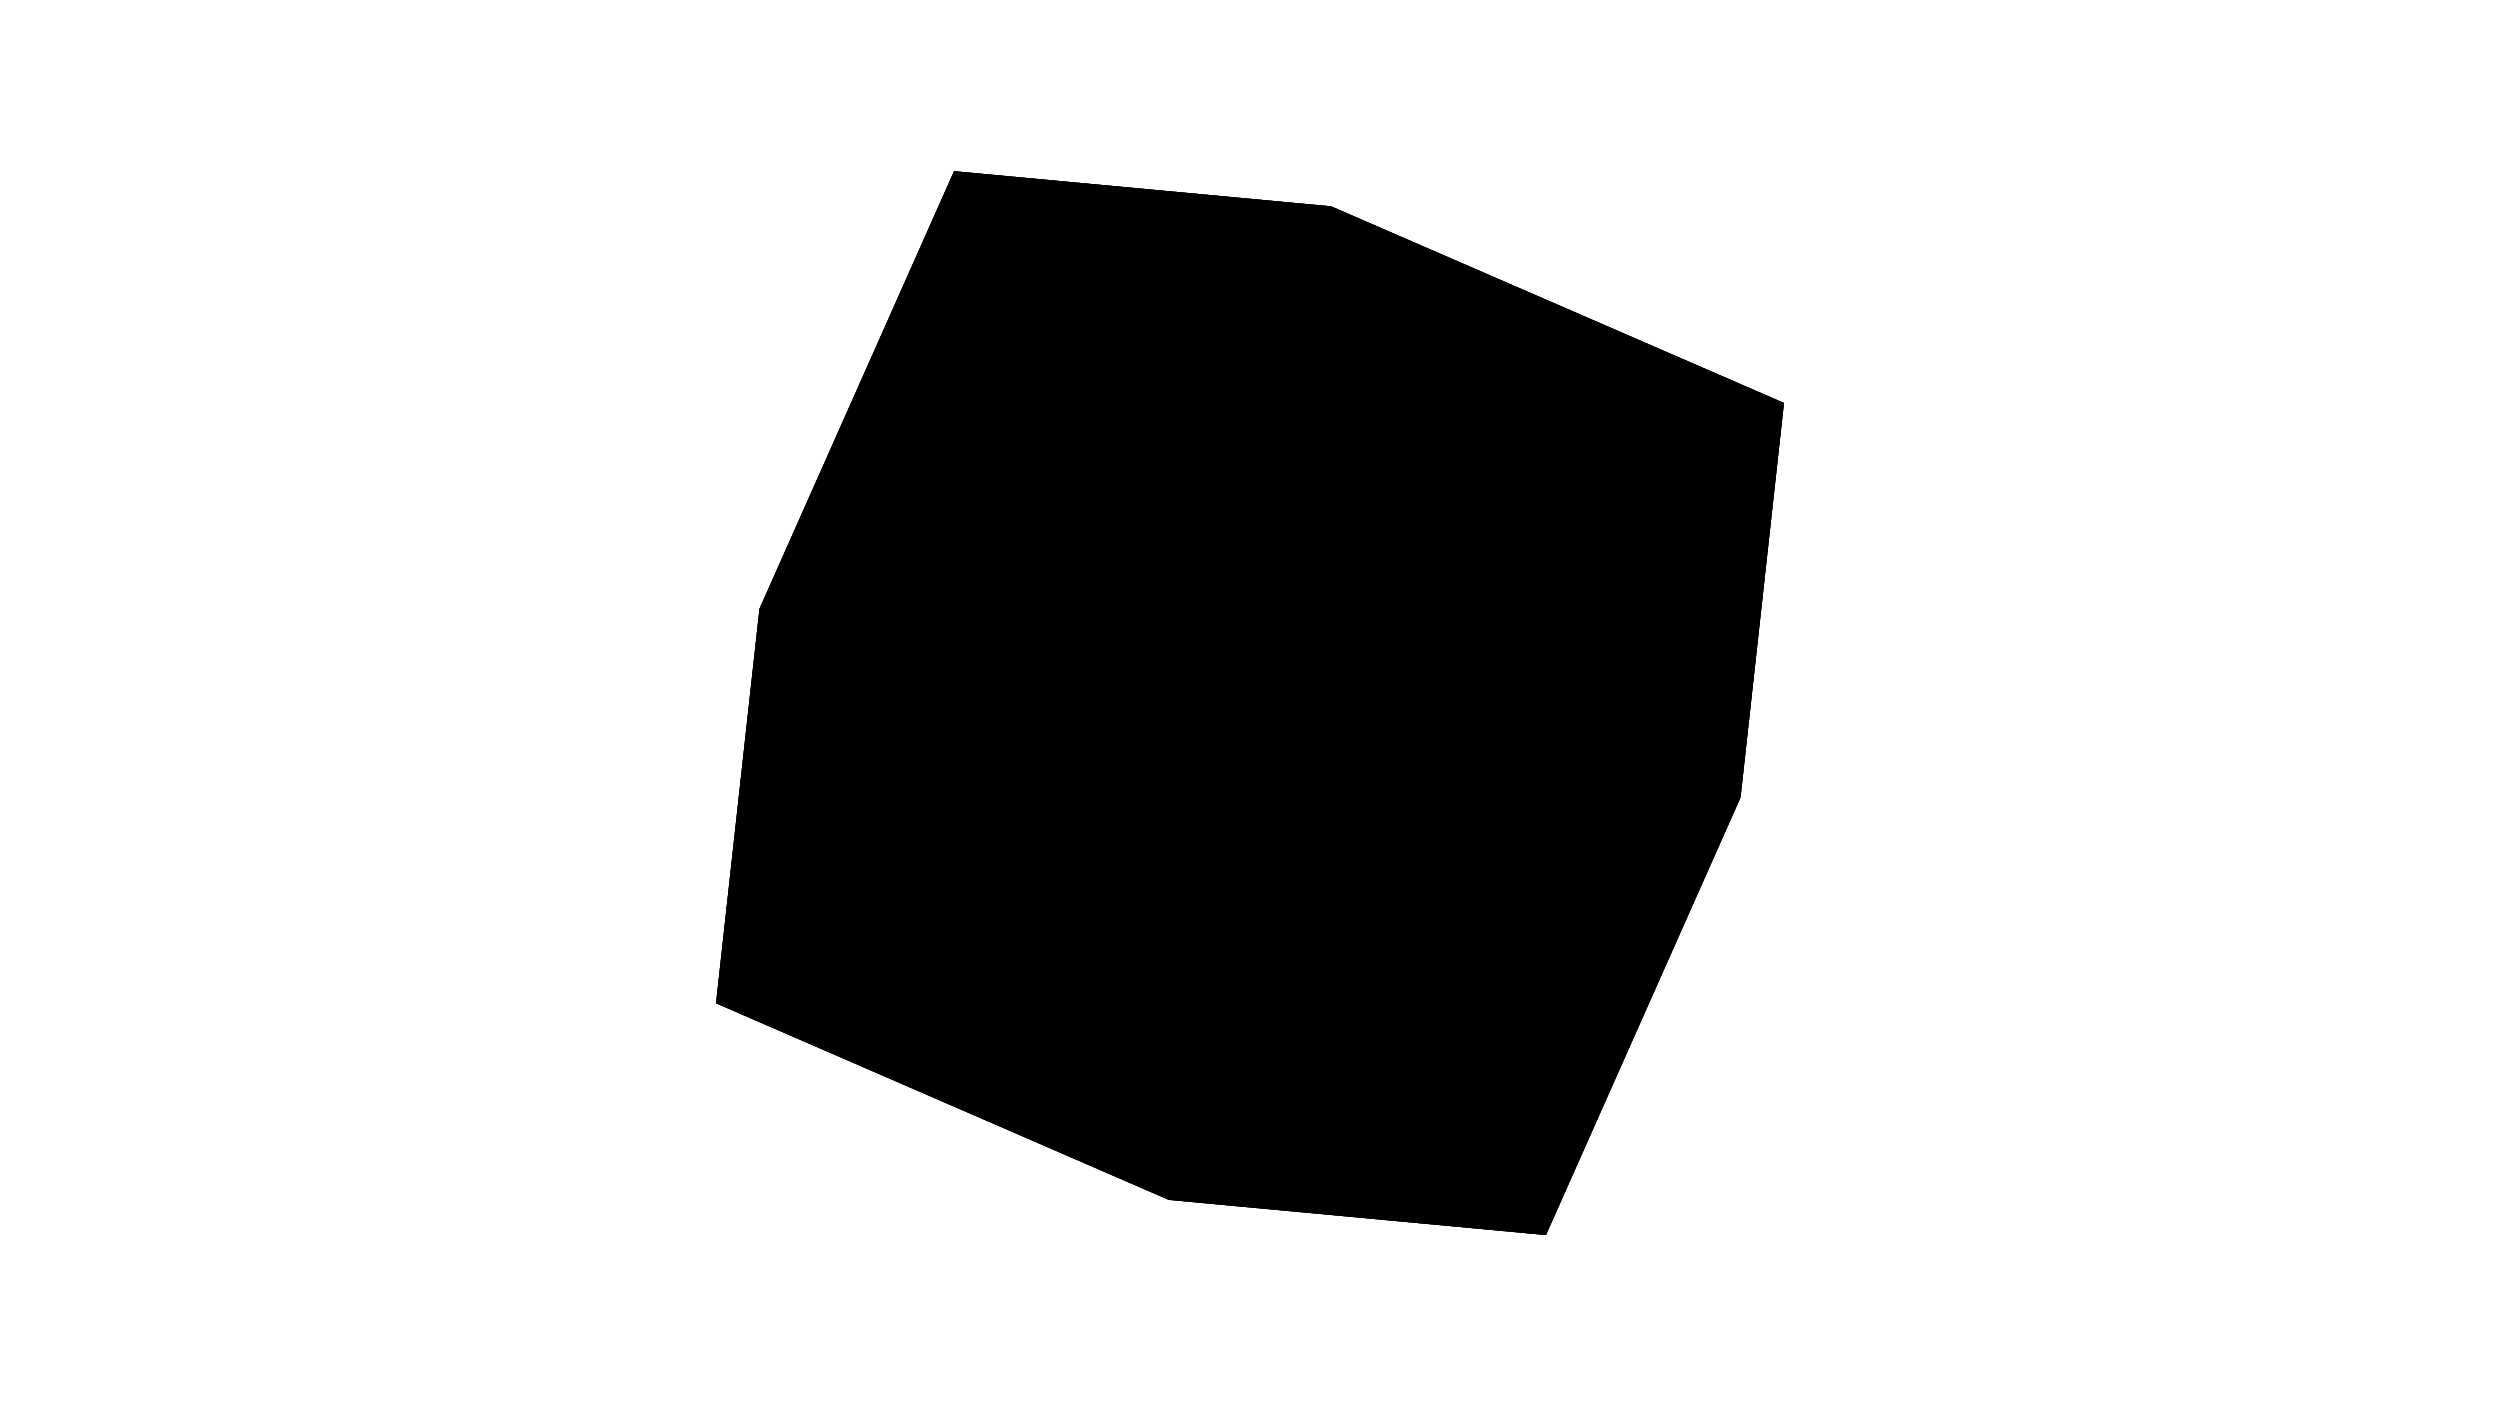
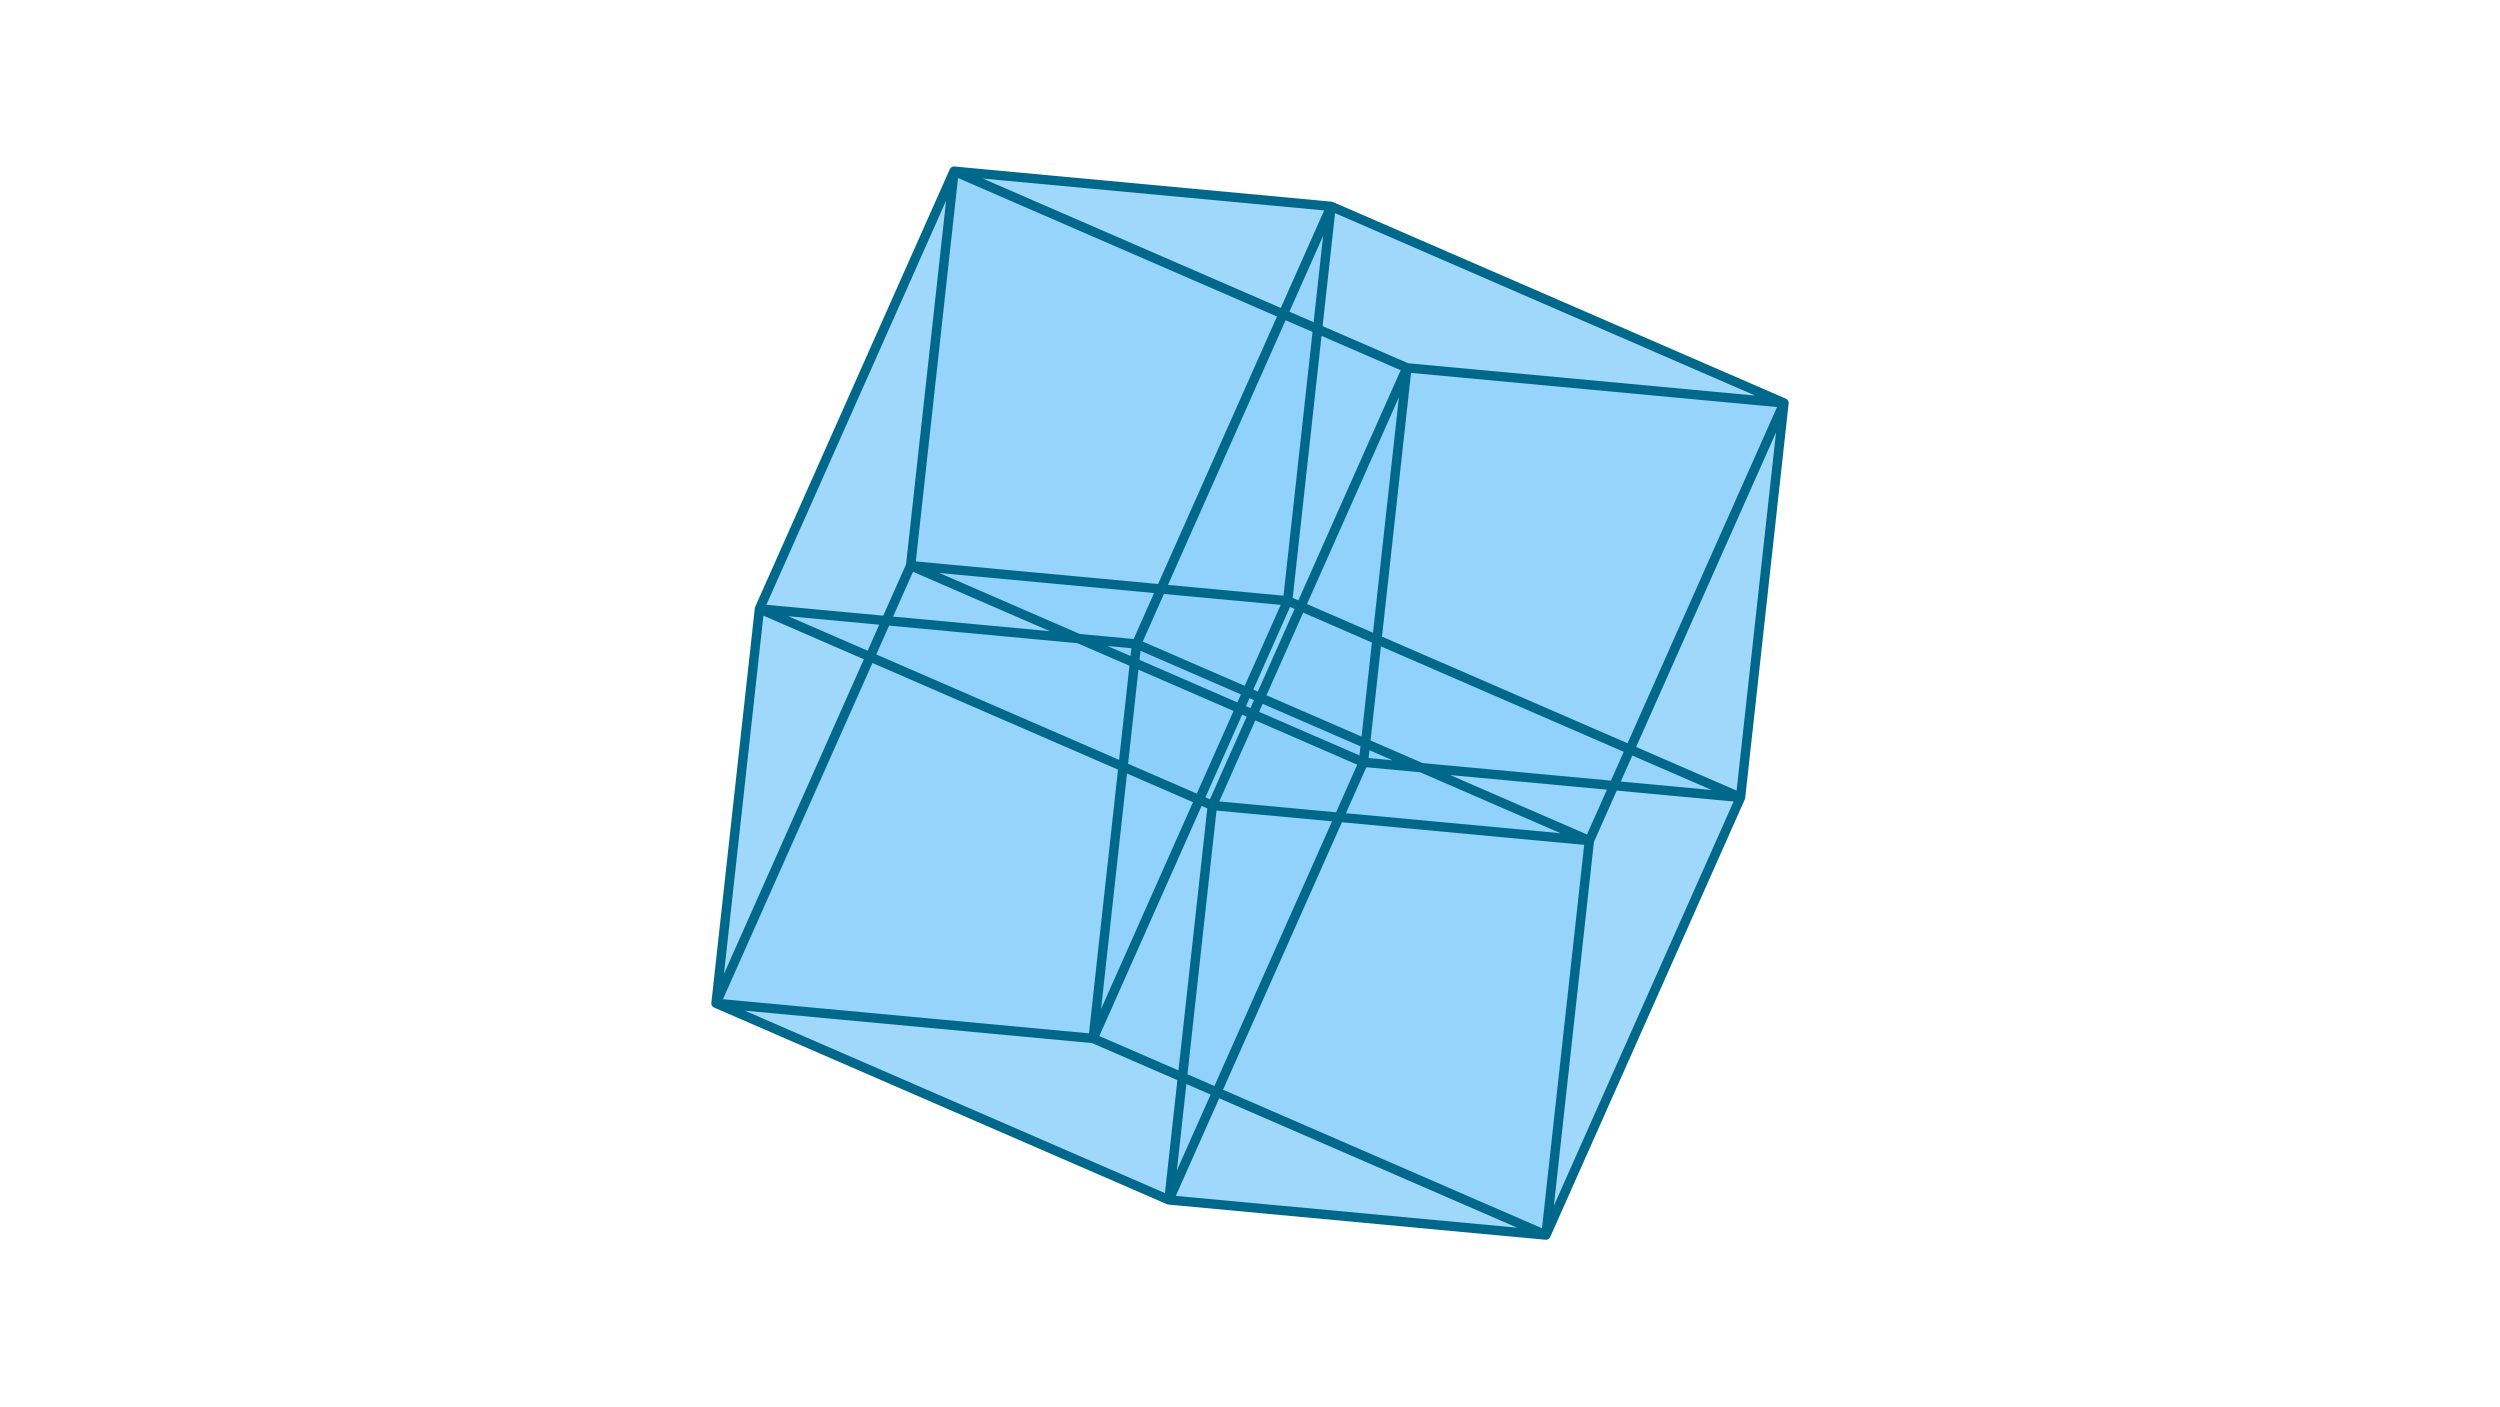
- <svg xmlns="http://www.w3.org/2000/svg" viewBox="0 0 320 180" data-period="24.8" data-player="hypercube" focusable="false">
+ <svg xmlns="http://www.w3.org/2000/svg" viewBox="0 0 320 180" data-period="24.8" data-player="hypercube" data-player-box="74 4 172" focusable="false">
  <style>
- [data-art="hypercube"] .faces { fill: #87CEFA; fill-opacity: 0.408; }
- [data-art="hypercube"] .edges { fill: none; stroke: #00688B; stroke-width: 1.2; stroke-linecap: round; stroke-linejoin: round; }
- :root[data-theme="dark"] [data-art="hypercube"] .edges { stroke: #1f7fa8; }
+ :root[data-theme="dark"] [data-art="hypercube"] .hc-edges { stroke: #1f7fa8; }
</style>
-   <g class="faces">
-     <path d="M164.82 76.9L139.92 132.92L145.48 82.43L170.38 26.41Z" />
-     <path d="M222.79 102.07L164.82 76.9L139.92 132.92L197.88 158.09Z" />
-     <path d="M197.88 158.09L139.92 132.92L145.48 82.43L203.44 107.6Z" />
-     <path d="M116.56 72.4L91.65 128.42L139.92 132.92L164.82 76.9Z" />
-     <path d="M222.79 102.07L164.82 76.9L170.38 26.41L228.35 51.58Z" />
-     <path d="M91.65 128.42L97.21 77.93L145.48 82.43L139.92 132.92Z" />
-     <path d="M228.35 51.58L170.38 26.41L145.48 82.43L203.44 107.6Z" />
-     <path d="M116.56 72.4L122.12 21.91L170.38 26.41L164.82 76.9Z" />
-     <path d="M122.12 21.91L97.21 77.93L145.48 82.43L170.38 26.41Z" />
-     <path d="M149.62 153.59L91.65 128.42L139.92 132.92L197.88 158.09Z" />
-     <path d="M222.79 102.07L197.88 158.09L203.44 107.6L228.35 51.58Z" />
-     <path d="M174.52 97.57L116.56 72.4L164.82 76.9L222.79 102.07Z" />
-     <path d="M155.18 103.1L97.21 77.93L145.48 82.43L203.44 107.6Z" />
-     <path d="M116.56 72.4L91.65 128.42L97.21 77.93L122.12 21.91Z" />
-     <path d="M180.08 47.08L122.12 21.91L170.38 26.41L228.35 51.58Z" />
-     <path d="M174.52 97.57L149.62 153.59L197.88 158.09L222.79 102.07Z" />
-     <path d="M149.62 153.59L155.18 103.1L203.44 107.6L197.88 158.09Z" />
-     <path d="M174.52 97.57L116.56 72.4L91.65 128.42L149.62 153.59Z" />
-     <path d="M174.52 97.57L180.08 47.08L228.35 51.58L222.79 102.07Z" />
-     <path d="M149.62 153.59L91.65 128.42L97.21 77.93L155.18 103.1Z" />
-     <path d="M180.08 47.08L155.18 103.1L203.44 107.6L228.35 51.58Z" />
-     <path d="M174.52 97.57L116.56 72.4L122.12 21.91L180.08 47.08Z" />
-     <path d="M180.08 47.08L122.12 21.91L97.21 77.93L155.18 103.1Z" />
-     <path d="M174.52 97.57L149.62 153.59L155.18 103.1L180.08 47.08Z" />
+   <g class="player-still">
+     <g class="hc-faces" fill="#87CEFA" fill-opacity="0.408">
+       <path d="M164.82 76.9L139.92 132.92L145.48 82.43L170.38 26.41Z" />
+       <path d="M222.79 102.07L164.82 76.9L139.92 132.92L197.88 158.09Z" />
+       <path d="M197.88 158.09L139.92 132.92L145.48 82.43L203.44 107.6Z" />
+       <path d="M116.56 72.4L91.65 128.42L139.92 132.92L164.82 76.9Z" />
+       <path d="M222.79 102.07L164.82 76.9L170.38 26.41L228.35 51.58Z" />
+       <path d="M91.65 128.42L97.21 77.93L145.48 82.43L139.92 132.92Z" />
+       <path d="M228.35 51.58L170.38 26.41L145.48 82.43L203.44 107.6Z" />
+       <path d="M116.56 72.4L122.12 21.91L170.38 26.41L164.82 76.9Z" />
+       <path d="M122.12 21.91L97.21 77.93L145.48 82.43L170.38 26.41Z" />
+       <path d="M149.62 153.59L91.65 128.42L139.92 132.92L197.88 158.09Z" />
+       <path d="M222.79 102.07L197.88 158.09L203.44 107.6L228.35 51.58Z" />
+       <path d="M174.52 97.57L116.56 72.4L164.82 76.9L222.79 102.07Z" />
+       <path d="M155.18 103.1L97.21 77.93L145.48 82.43L203.44 107.6Z" />
+       <path d="M116.56 72.4L91.65 128.42L97.21 77.93L122.12 21.91Z" />
+       <path d="M180.08 47.08L122.12 21.91L170.38 26.41L228.35 51.58Z" />
+       <path d="M174.52 97.57L149.62 153.59L197.88 158.09L222.79 102.07Z" />
+       <path d="M149.62 153.59L155.18 103.1L203.44 107.6L197.88 158.09Z" />
+       <path d="M174.52 97.57L116.56 72.4L91.65 128.42L149.62 153.59Z" />
+       <path d="M174.52 97.57L180.08 47.08L228.35 51.58L222.79 102.07Z" />
+       <path d="M149.62 153.59L91.65 128.42L97.21 77.93L155.18 103.1Z" />
+       <path d="M180.08 47.08L155.18 103.1L203.44 107.6L228.35 51.58Z" />
+       <path d="M174.52 97.57L116.56 72.4L122.12 21.91L180.08 47.08Z" />
+       <path d="M180.08 47.08L122.12 21.91L97.21 77.93L155.18 103.1Z" />
+       <path d="M174.52 97.57L149.62 153.59L155.18 103.1L180.08 47.08Z" />
+     </g>
+     <path class="hc-edges" d="M174.52 97.57L222.79 102.07M116.56 72.4L164.82 76.9M149.62 153.59L197.88 158.09M91.65 128.42L139.92 132.92M180.08 47.08L228.35 51.58M122.12 21.91L170.38 26.41M155.18 103.1L203.44 107.6M97.21 77.93L145.48 82.43M174.52 97.57L180.08 47.08M116.56 72.4L122.12 21.91M149.62 153.59L155.18 103.1M91.65 128.42L97.21 77.93M222.79 102.07L228.35 51.58M164.82 76.9L170.38 26.41M197.88 158.09L203.44 107.6M139.92 132.92L145.48 82.43M174.52 97.57L149.62 153.59M116.56 72.4L91.65 128.42M180.08 47.08L155.18 103.1M122.12 21.91L97.21 77.93M222.79 102.07L197.88 158.09M164.82 76.9L139.92 132.92M228.35 51.58L203.44 107.6M170.38 26.41L145.48 82.43M174.52 97.57L116.56 72.4M149.62 153.59L91.65 128.42M180.08 47.08L122.12 21.91M155.18 103.1L97.21 77.93M222.79 102.07L164.82 76.9M197.88 158.09L139.92 132.92M228.35 51.58L170.38 26.41M203.44 107.6L145.48 82.43" fill="none" stroke="#00688B" stroke-width="1.2" stroke-linecap="round" stroke-linejoin="round" />
  </g>
-   <path class="edges" d="M174.52 97.57L222.79 102.07M116.56 72.4L164.82 76.9M149.62 153.59L197.88 158.09M91.65 128.42L139.92 132.92M180.08 47.08L228.35 51.58M122.12 21.91L170.38 26.41M155.18 103.1L203.44 107.6M97.21 77.93L145.48 82.43M174.52 97.57L180.08 47.08M116.56 72.4L122.12 21.91M149.62 153.59L155.18 103.1M91.65 128.42L97.21 77.93M222.79 102.07L228.35 51.58M164.82 76.9L170.38 26.41M197.88 158.09L203.44 107.6M139.92 132.92L145.48 82.43M174.52 97.57L149.62 153.59M116.56 72.4L91.65 128.42M180.08 47.08L155.18 103.1M122.12 21.91L97.21 77.93M222.79 102.07L197.88 158.09M164.82 76.9L139.92 132.92M228.35 51.58L203.44 107.6M170.38 26.41L145.48 82.43M174.52 97.57L116.56 72.4M149.62 153.59L91.65 128.42M180.08 47.08L122.12 21.91M155.18 103.1L97.21 77.93M222.79 102.07L164.82 76.9M197.88 158.09L139.92 132.92M228.35 51.58L170.38 26.41M203.44 107.6L145.48 82.43" />
</svg>
